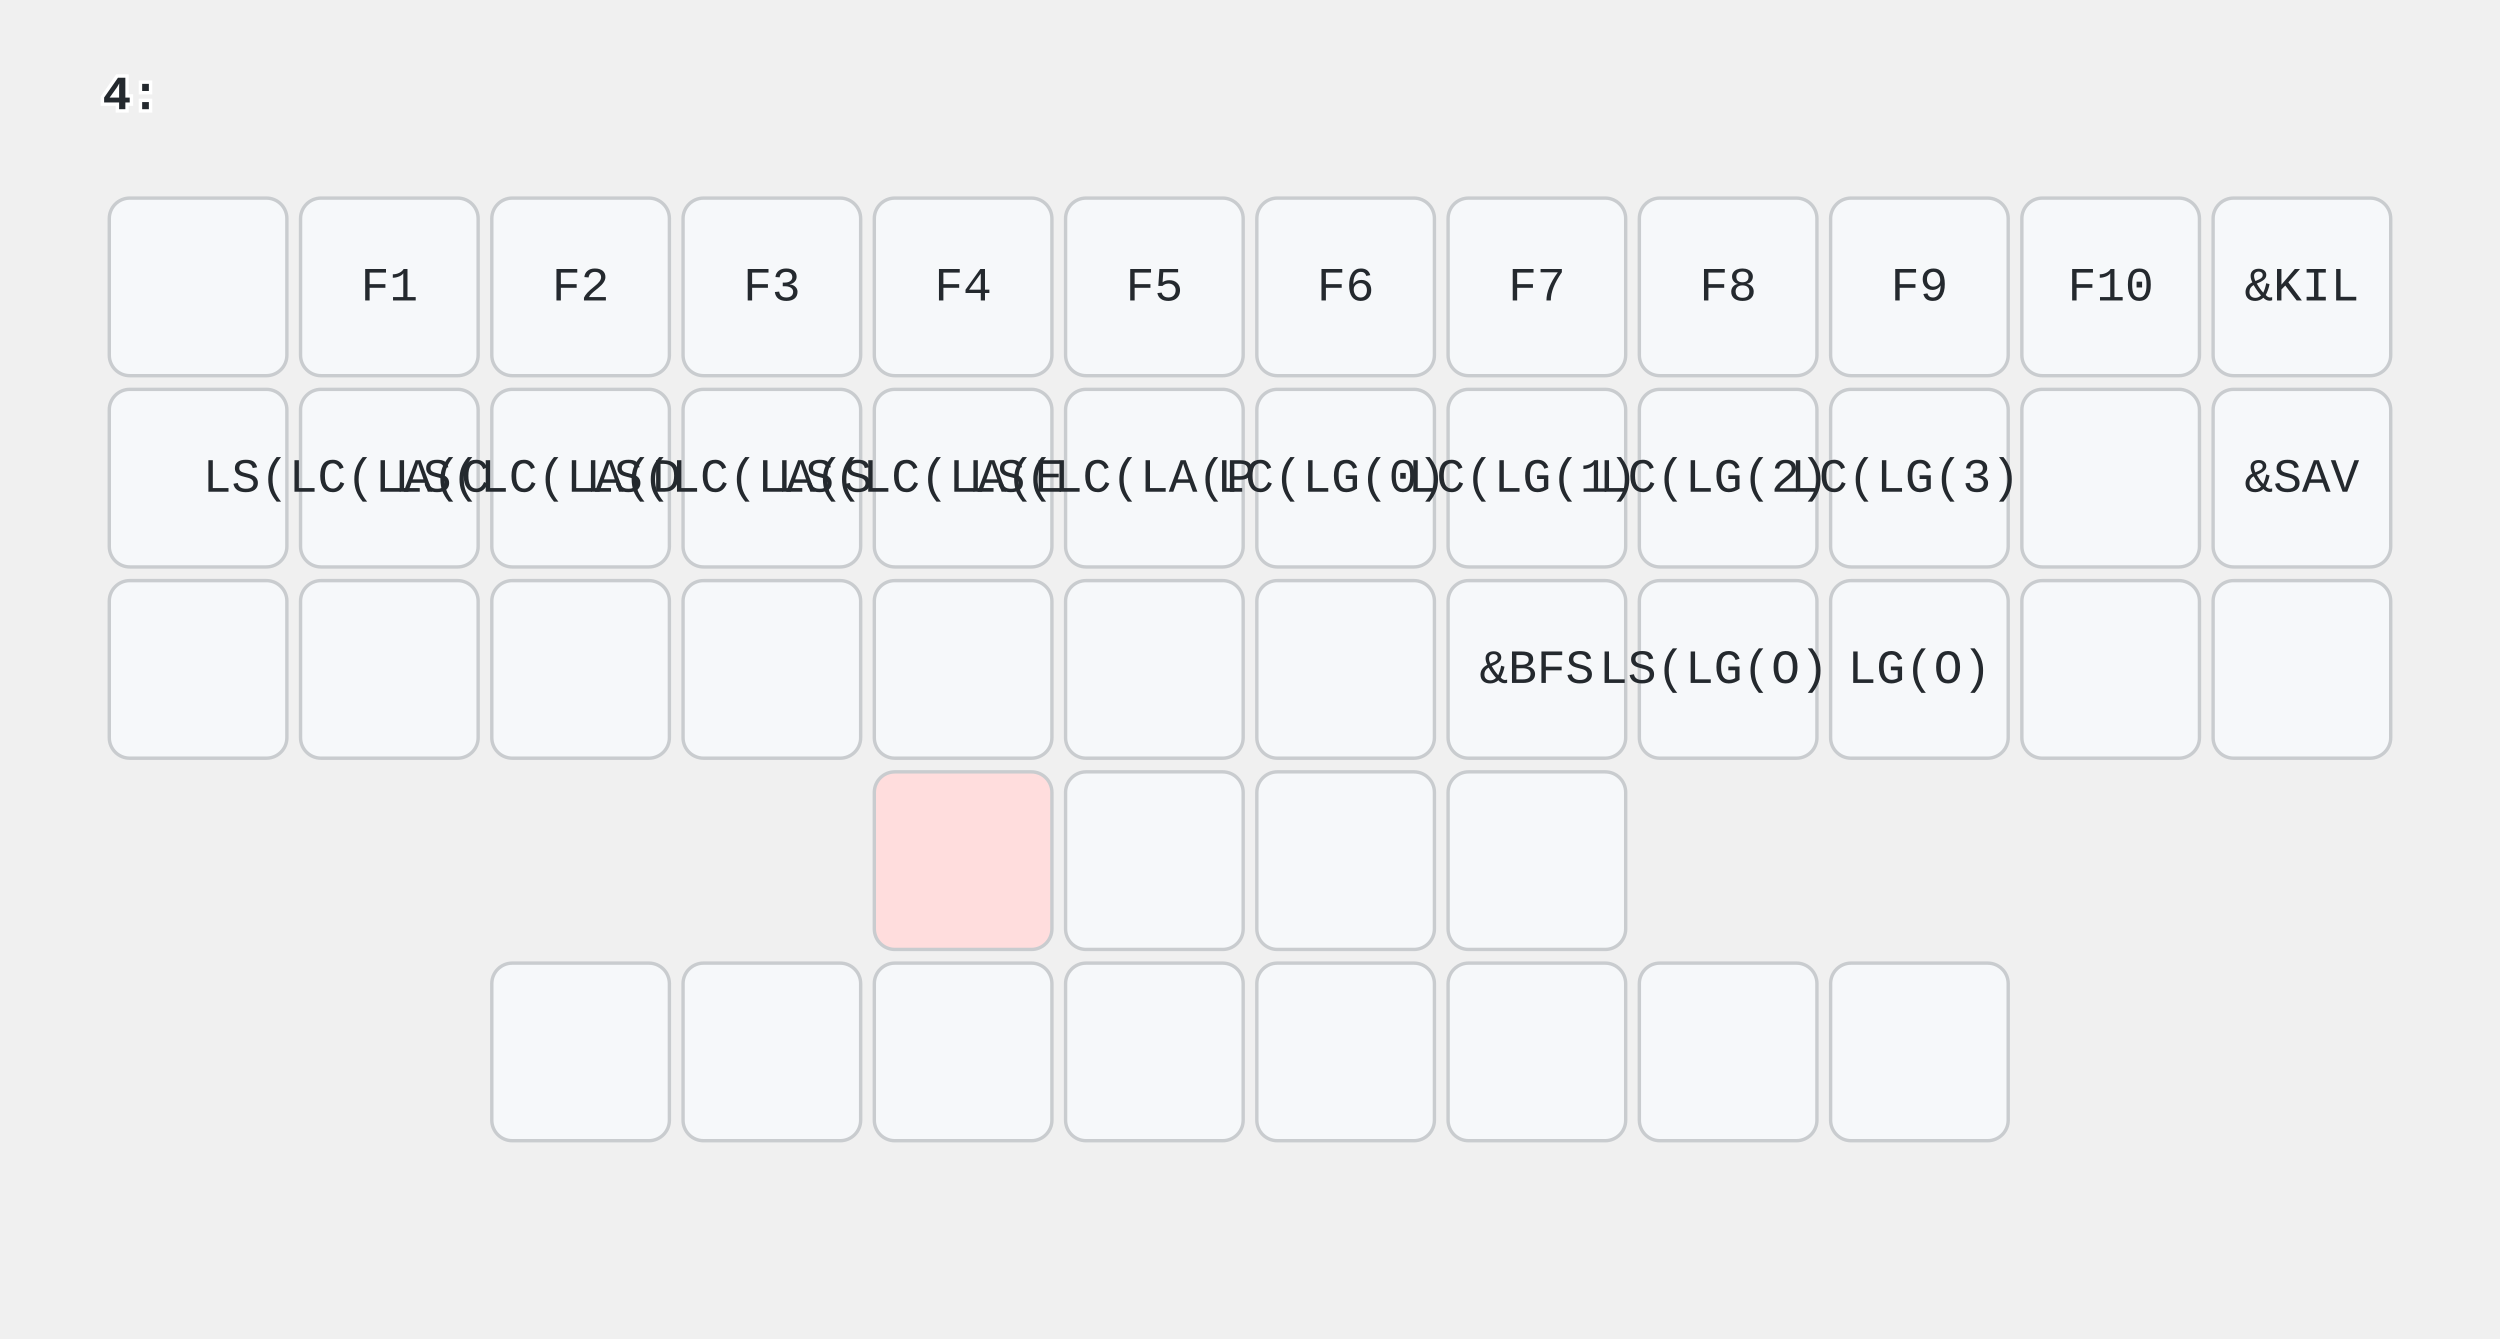
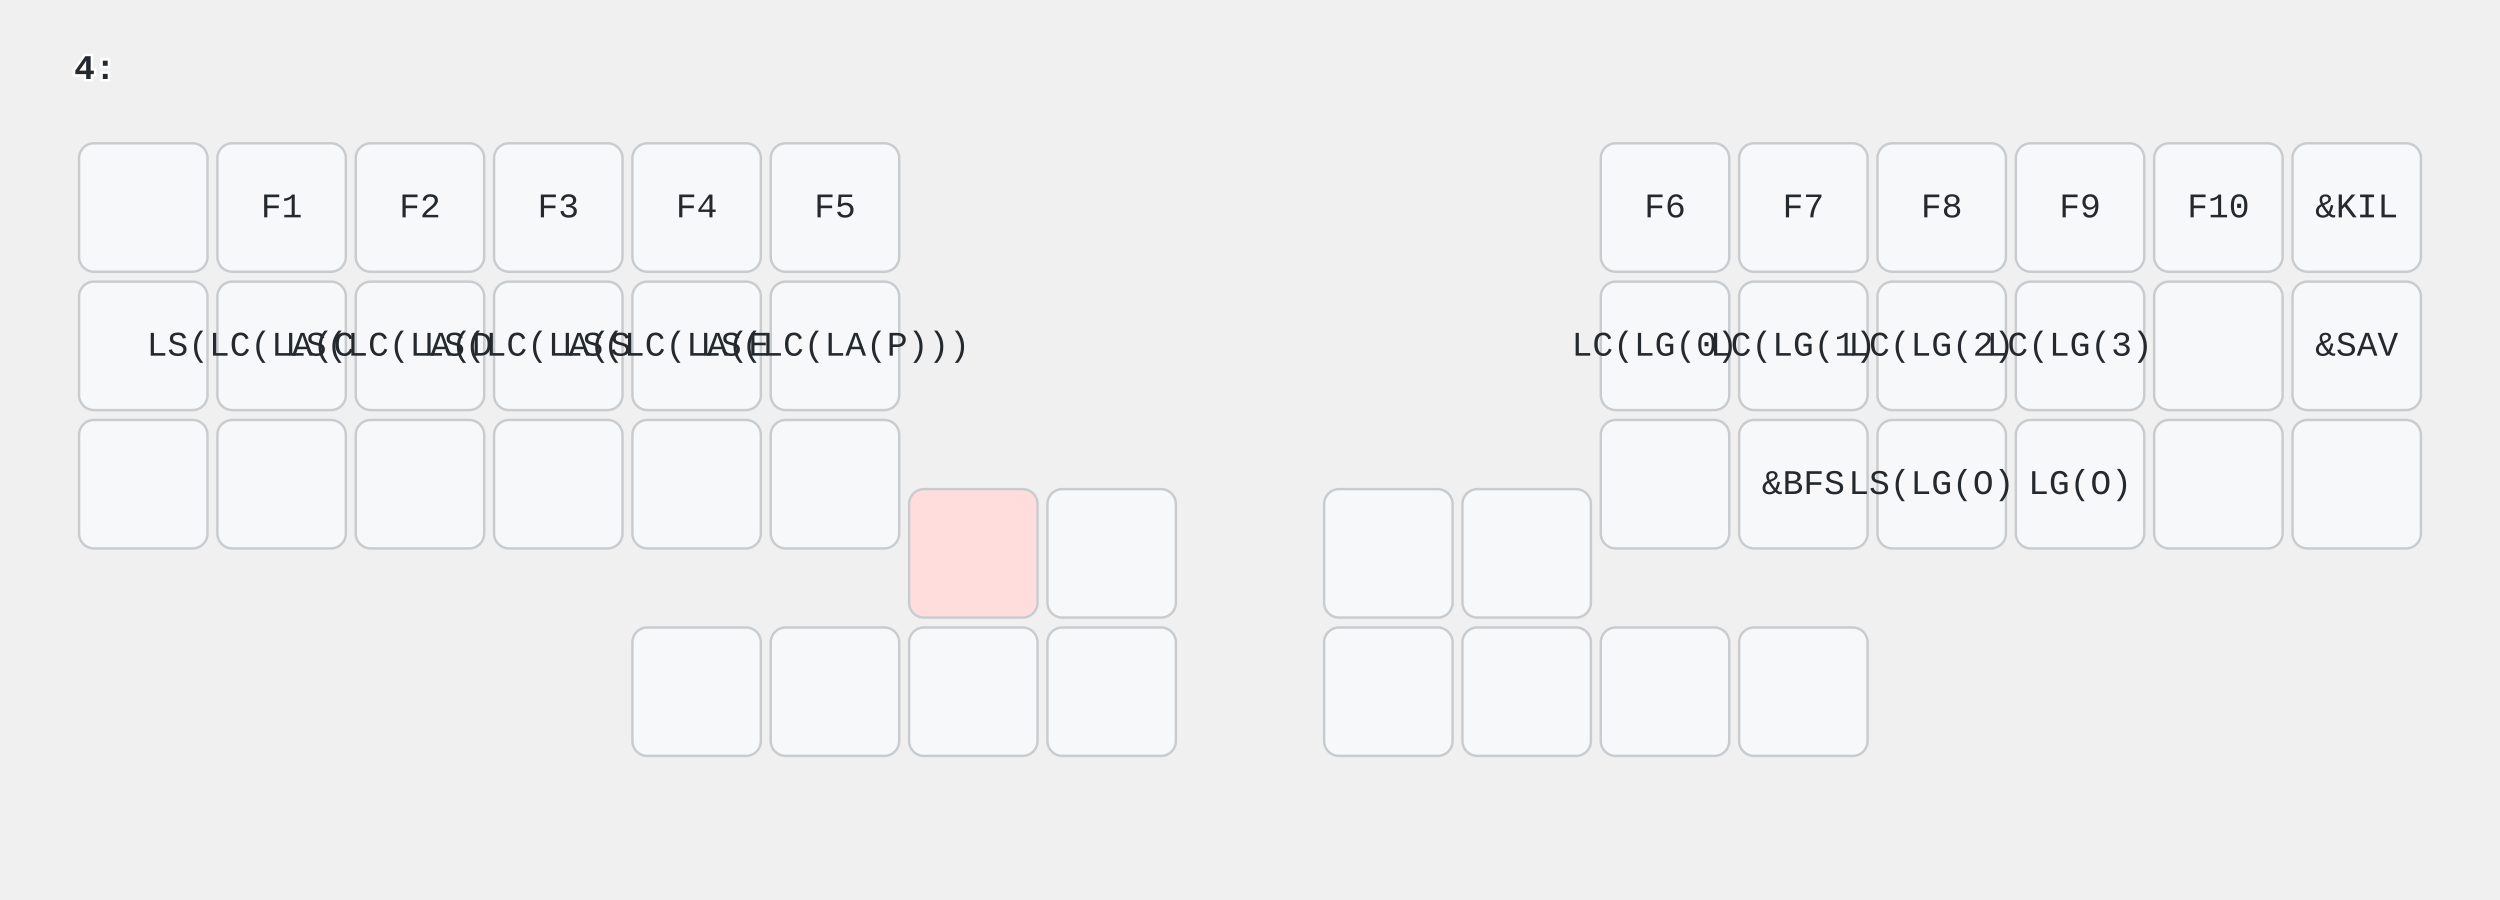
- <svg xmlns="http://www.w3.org/2000/svg" xmlns:xlink="http://www.w3.org/1999/xlink" width="732.0" height="392.0" viewBox="0 0 732.0 392.0" class="keymap">
+ <svg xmlns="http://www.w3.org/2000/svg" xmlns:xlink="http://www.w3.org/1999/xlink" width="1012.0" height="364.0" viewBox="0 0 1012.0 364.0" class="keymap">
  <defs>/* start glyphs */
- <svg id="mdi:apple-keyboard-option">
-       <svg id="mdi-apple-keyboard-option" viewBox="0 0 24 24">
-         <path d="M3,4H9.11L16.15,18H21V20H14.88L7.84,6H3V4M14,4H21V6H14V4Z" />
-       </svg>
-     </svg>
-     <svg id="mdi:apple-keyboard-command">
+ <svg id="mdi:apple-keyboard-command">
      <svg id="mdi-apple-keyboard-command" viewBox="0 0 24 24">
        <path d="M6,2A4,4 0 0,1 10,6V8H14V6A4,4 0 0,1 18,2A4,4 0 0,1 22,6A4,4 0 0,1 18,10H16V14H18A4,4 0 0,1 22,18A4,4 0 0,1 18,22A4,4 0 0,1 14,18V16H10V18A4,4 0 0,1 6,22A4,4 0 0,1 2,18A4,4 0 0,1 6,14H8V10H6A4,4 0 0,1 2,6A4,4 0 0,1 6,2M16,18A2,2 0 0,0 18,20A2,2 0 0,0 20,18A2,2 0 0,0 18,16H16V18M14,10H10V14H14V10M6,16A2,2 0 0,0 4,18A2,2 0 0,0 6,20A2,2 0 0,0 8,18V16H6M8,6A2,2 0 0,0 6,4A2,2 0 0,0 4,6A2,2 0 0,0 6,8H8V6M18,8A2,2 0 0,0 20,6A2,2 0 0,0 18,4A2,2 0 0,0 16,6V8H18Z" />
      </svg>
    </svg>
    <svg id="mdi:numeric-6-circle">
      <svg id="mdi-numeric-6-circle" viewBox="0 0 24 24">
        <path d="M11,7A2,2 0 0,0 9,9V15A2,2 0 0,0 11,17H13A2,2 0 0,0 15,15V13A2,2 0 0,0 13,11H11V9H15V7H11M11,13H13V15H11V13M12,2A10,10 0 0,1 22,12A10,10 0 0,1 12,22A10,10 0 0,1 2,12A10,10 0 0,1 12,2Z" />
+       </svg>
+     </svg>
+     <svg id="mdi:apple-keyboard-option">
+       <svg id="mdi-apple-keyboard-option" viewBox="0 0 24 24">
+         <path d="M3,4H9.11L16.15,18H21V20H14.88L7.84,6H3V4M14,4H21V6H14V4Z" />
      </svg>
    </svg>
  </defs>/* end glyphs */
<style>/* inherit to force styles through use tags*/
svg path {
    fill: inherit;
}
/* font and background color specifications */
svg.keymap {
    font-family: SFMono-Regular,Consolas,Liberation Mono,Menlo,monospace;
    font-size: 14px;
    font-kerning: normal;
    text-rendering: optimizeLegibility;
    fill: #24292e;
}

/* default key styling */
rect.key {
    fill: #f6f8fa;
    stroke: #c9cccf;
    stroke-width: 1;
}

/* color accent for combo boxes */
rect.combo {
    fill: #cdf;
}

/* color accent for held keys */
rect.held, rect.combo.held {
    fill: #fdd;
}

/* color accent for ghost (optional) keys */
rect.ghost, rect.combo.ghost {
    fill: #ddd;
}

text {
    text-anchor: middle;
    dominant-baseline: middle;
}

/* styling for layer labels */
text.label {
    font-weight: bold;
    text-anchor: start;
    stroke: white;
    stroke-width: 2;
    paint-order: stroke;
}

/* styling for combo tap, and key hold/shifted label text */
text.combo, text.hold, text.shifted {
    font-size: 11px;
}

text.hold {
    text-anchor: middle;
    dominant-baseline: auto;
}

text.shifted {
    text-anchor: middle;
    dominant-baseline: hanging;
}

/* styling for hold/shifted label text in combo box */
text.combo.hold, text.combo.shifted {
    font-size: 8px;
}

/* lighter symbol for transparent keys */
text.trans {
    fill: #7b7e81;
}

/* styling for combo dendrons */
path.combo {
    stroke-width: 1;
    stroke: gray;
    fill: none;
}

/* Start Tabler Icons Cleanup */
/* cannot use height/width with glyphs */
.icon-tabler &gt; path {
    fill: inherit;
    stroke: inherit;
}
/* hide tabler's default box */
.icon-tabler &gt; path[stroke="none"][fill="none"] {
    visibility: collapse;
}
/* End Tabler Icons Cleanup */
</style>
  <g class="layer-4">
    <text x="30.0" y="28.0" class="label">4:</text>
    <rect rx="6.0" ry="6.0" x="32.0" y="58.0" width="52.0" height="52.0" class="key" />
    <rect rx="6.0" ry="6.0" x="88.0" y="58.0" width="52.0" height="52.0" class="key" />
    <text x="114.0" y="84.0" class="tap">F1</text>
    <rect rx="6.0" ry="6.0" x="144.0" y="58.0" width="52.0" height="52.0" class="key" />
    <text x="170.0" y="84.0" class="tap">F2</text>
    <rect rx="6.0" ry="6.0" x="200.0" y="58.0" width="52.0" height="52.0" class="key" />
    <text x="226.0" y="84.0" class="tap">F3</text>
    <rect rx="6.0" ry="6.0" x="256.0" y="58.0" width="52.0" height="52.0" class="key" />
    <text x="282.0" y="84.0" class="tap">F4</text>
    <rect rx="6.0" ry="6.0" x="312.0" y="58.0" width="52.0" height="52.0" class="key" />
    <text x="338.0" y="84.0" class="tap">F5</text>
-     <rect rx="6.0" ry="6.0" x="368.0" y="58.0" width="52.0" height="52.0" class="key" />
-     <text x="394.0" y="84.0" class="tap">F6</text>
-     <rect rx="6.0" ry="6.0" x="424.0" y="58.0" width="52.0" height="52.0" class="key" />
-     <text x="450.0" y="84.0" class="tap">F7</text>
-     <rect rx="6.0" ry="6.0" x="480.0" y="58.0" width="52.0" height="52.0" class="key" />
-     <text x="506.0" y="84.0" class="tap">F8</text>
-     <rect rx="6.0" ry="6.0" x="536.0" y="58.0" width="52.0" height="52.0" class="key" />
-     <text x="562.0" y="84.0" class="tap">F9</text>
-     <rect rx="6.0" ry="6.0" x="592.0" y="58.0" width="52.0" height="52.0" class="key" />
-     <text x="618.0" y="84.0" class="tap">F10</text>
    <rect rx="6.0" ry="6.0" x="648.0" y="58.0" width="52.0" height="52.0" class="key" />
-     <text x="674.0" y="84.0" class="tap">&amp;KIL</text>
+     <text x="674.0" y="84.0" class="tap">F6</text>
+     <rect rx="6.0" ry="6.0" x="704.0" y="58.0" width="52.0" height="52.0" class="key" />
+     <text x="730.0" y="84.0" class="tap">F7</text>
+     <rect rx="6.0" ry="6.0" x="760.0" y="58.0" width="52.0" height="52.0" class="key" />
+     <text x="786.0" y="84.0" class="tap">F8</text>
+     <rect rx="6.0" ry="6.0" x="816.0" y="58.0" width="52.0" height="52.0" class="key" />
+     <text x="842.0" y="84.0" class="tap">F9</text>
+     <rect rx="6.0" ry="6.0" x="872.0" y="58.0" width="52.0" height="52.0" class="key" />
+     <text x="898.0" y="84.0" class="tap">F10</text>
+     <rect rx="6.0" ry="6.0" x="928.0" y="58.0" width="52.0" height="52.0" class="key" />
+     <text x="954.0" y="84.0" class="tap">&amp;KIL</text>
    <rect rx="6.0" ry="6.0" x="32.0" y="114.0" width="52.0" height="52.0" class="key" />
    <rect rx="6.0" ry="6.0" x="88.0" y="114.0" width="52.0" height="52.0" class="key" />
    <text x="114.0" y="140.0" class="tap">LS(LC(LA(C)))</text>
    <rect rx="6.0" ry="6.0" x="144.0" y="114.0" width="52.0" height="52.0" class="key" />
    <text x="170.0" y="140.0" class="tap">LS(LC(LA(D)))</text>
    <rect rx="6.0" ry="6.0" x="200.0" y="114.0" width="52.0" height="52.0" class="key" />
    <text x="226.0" y="140.0" class="tap">LS(LC(LA(S)))</text>
    <rect rx="6.0" ry="6.0" x="256.0" y="114.0" width="52.0" height="52.0" class="key" />
    <text x="282.0" y="140.0" class="tap">LS(LC(LA(E)))</text>
    <rect rx="6.0" ry="6.0" x="312.0" y="114.0" width="52.0" height="52.0" class="key" />
    <text x="338.0" y="140.0" class="tap">LS(LC(LA(P)))</text>
-     <rect rx="6.0" ry="6.0" x="368.0" y="114.0" width="52.0" height="52.0" class="key" />
-     <text x="394.0" y="140.0" class="tap">LC(LG(0))</text>
-     <rect rx="6.0" ry="6.0" x="424.0" y="114.0" width="52.0" height="52.0" class="key" />
-     <text x="450.0" y="140.0" class="tap">LC(LG(1))</text>
-     <rect rx="6.0" ry="6.0" x="480.0" y="114.0" width="52.0" height="52.0" class="key" />
-     <text x="506.0" y="140.0" class="tap">LC(LG(2))</text>
-     <rect rx="6.0" ry="6.0" x="536.0" y="114.0" width="52.0" height="52.0" class="key" />
-     <text x="562.0" y="140.0" class="tap">LC(LG(3))</text>
-     <rect rx="6.0" ry="6.0" x="592.0" y="114.0" width="52.0" height="52.0" class="key" />
    <rect rx="6.0" ry="6.0" x="648.0" y="114.0" width="52.0" height="52.0" class="key" />
-     <text x="674.0" y="140.0" class="tap">&amp;SAV</text>
+     <text x="674.0" y="140.0" class="tap">LC(LG(0))</text>
+     <rect rx="6.0" ry="6.0" x="704.0" y="114.0" width="52.0" height="52.0" class="key" />
+     <text x="730.0" y="140.0" class="tap">LC(LG(1))</text>
+     <rect rx="6.0" ry="6.0" x="760.0" y="114.0" width="52.0" height="52.0" class="key" />
+     <text x="786.0" y="140.0" class="tap">LC(LG(2))</text>
+     <rect rx="6.0" ry="6.0" x="816.0" y="114.0" width="52.0" height="52.0" class="key" />
+     <text x="842.0" y="140.0" class="tap">LC(LG(3))</text>
+     <rect rx="6.0" ry="6.0" x="872.0" y="114.0" width="52.0" height="52.0" class="key" />
+     <rect rx="6.0" ry="6.0" x="928.0" y="114.0" width="52.0" height="52.0" class="key" />
+     <text x="954.0" y="140.0" class="tap">&amp;SAV</text>
    <rect rx="6.0" ry="6.0" x="32.0" y="170.0" width="52.0" height="52.0" class="key" />
    <rect rx="6.0" ry="6.0" x="88.0" y="170.0" width="52.0" height="52.0" class="key" />
    <rect rx="6.0" ry="6.0" x="144.0" y="170.0" width="52.0" height="52.0" class="key" />
    <rect rx="6.0" ry="6.0" x="200.0" y="170.0" width="52.0" height="52.0" class="key" />
    <rect rx="6.0" ry="6.0" x="256.0" y="170.0" width="52.0" height="52.0" class="key" />
    <rect rx="6.0" ry="6.0" x="312.0" y="170.0" width="52.0" height="52.0" class="key" />
-     <rect rx="6.0" ry="6.0" x="368.0" y="170.0" width="52.0" height="52.0" class="key" />
-     <rect rx="6.0" ry="6.0" x="424.0" y="170.0" width="52.0" height="52.0" class="key" />
-     <text x="450.0" y="196.0" class="tap">&amp;BFS</text>
-     <rect rx="6.0" ry="6.0" x="480.0" y="170.0" width="52.0" height="52.0" class="key" />
-     <text x="506.0" y="196.0" class="tap">LS(LG(O))</text>
-     <rect rx="6.0" ry="6.0" x="536.0" y="170.0" width="52.0" height="52.0" class="key" />
-     <text x="562.0" y="196.0" class="tap">LG(O)</text>
-     <rect rx="6.0" ry="6.0" x="592.0" y="170.0" width="52.0" height="52.0" class="key" />
    <rect rx="6.0" ry="6.0" x="648.0" y="170.0" width="52.0" height="52.0" class="key" />
-     <rect rx="6.0" ry="6.0" x="256.0" y="226.0" width="52.0" height="52.0" class="held key" />
-     <rect rx="6.0" ry="6.0" x="312.0" y="226.0" width="52.0" height="52.0" class="key" />
-     <rect rx="6.0" ry="6.0" x="368.0" y="226.0" width="52.0" height="52.0" class="key" />
-     <rect rx="6.0" ry="6.0" x="424.0" y="226.0" width="52.0" height="52.0" class="key" />
-     <rect rx="6.0" ry="6.0" x="144.0" y="282.0" width="52.0" height="52.0" class="key" />
-     <use href="#mdi:apple-keyboard-option" xlink:href="#mdi:apple-keyboard-option" x="163.0" y="301.0" height="14" width="14.0" class="tap glyph mdi:apple-keyboard-option" />
-     <rect rx="6.0" ry="6.0" x="200.0" y="282.0" width="52.0" height="52.0" class="key" />
-     <use href="#mdi:apple-keyboard-command" xlink:href="#mdi:apple-keyboard-command" x="219.0" y="301.0" height="14" width="14.0" class="tap glyph mdi:apple-keyboard-command" />
-     <rect rx="6.0" ry="6.0" x="256.0" y="282.0" width="52.0" height="52.0" class="key" />
-     <rect rx="6.0" ry="6.0" x="312.0" y="282.0" width="52.0" height="52.0" class="key" />
-     <use href="#mdi:numeric-6-circle" xlink:href="#mdi:numeric-6-circle" x="331.0" y="301.0" height="14" width="14.0" class="tap glyph mdi:numeric-6-circle" />
-     <rect rx="6.0" ry="6.0" x="368.0" y="282.0" width="52.0" height="52.0" class="key" />
-     <rect rx="6.0" ry="6.0" x="424.0" y="282.0" width="52.0" height="52.0" class="key" />
-     <rect rx="6.0" ry="6.0" x="480.0" y="282.0" width="52.0" height="52.0" class="key" />
-     <rect rx="6.0" ry="6.0" x="536.0" y="282.0" width="52.0" height="52.0" class="key" />
+     <rect rx="6.0" ry="6.0" x="704.0" y="170.0" width="52.0" height="52.0" class="key" />
+     <text x="730.0" y="196.0" class="tap">&amp;BFS</text>
+     <rect rx="6.0" ry="6.0" x="760.0" y="170.0" width="52.0" height="52.0" class="key" />
+     <text x="786.0" y="196.0" class="tap">LS(LG(O))</text>
+     <rect rx="6.0" ry="6.0" x="816.0" y="170.0" width="52.0" height="52.0" class="key" />
+     <text x="842.0" y="196.0" class="tap">LG(O)</text>
+     <rect rx="6.0" ry="6.0" x="872.0" y="170.0" width="52.0" height="52.0" class="key" />
+     <rect rx="6.0" ry="6.0" x="928.0" y="170.0" width="52.0" height="52.0" class="key" />
+     <rect rx="6.0" ry="6.0" x="368.0" y="198.0" width="52.0" height="52.0" class="held key" />
+     <rect rx="6.0" ry="6.0" x="424.0" y="198.0" width="52.0" height="52.0" class="key" />
+     <rect rx="6.0" ry="6.0" x="536.0" y="198.0" width="52.0" height="52.0" class="key" />
+     <rect rx="6.0" ry="6.0" x="592.0" y="198.0" width="52.0" height="52.0" class="key" />
+     <rect rx="6.0" ry="6.0" x="256.0" y="254.0" width="52.0" height="52.0" class="key" />
+     <use href="#mdi:apple-keyboard-option" xlink:href="#mdi:apple-keyboard-option" x="275.0" y="273.0" height="14" width="14.0" class="tap glyph mdi:apple-keyboard-option" />
+     <rect rx="6.0" ry="6.0" x="312.0" y="254.0" width="52.0" height="52.0" class="key" />
+     <use href="#mdi:apple-keyboard-command" xlink:href="#mdi:apple-keyboard-command" x="331.0" y="273.0" height="14" width="14.0" class="tap glyph mdi:apple-keyboard-command" />
+     <rect rx="6.0" ry="6.0" x="368.0" y="254.0" width="52.0" height="52.0" class="key" />
+     <rect rx="6.0" ry="6.0" x="424.0" y="254.0" width="52.0" height="52.0" class="key" />
+     <use href="#mdi:numeric-6-circle" xlink:href="#mdi:numeric-6-circle" x="443.0" y="273.0" height="14" width="14.0" class="tap glyph mdi:numeric-6-circle" />
+     <rect rx="6.0" ry="6.0" x="536.0" y="254.0" width="52.0" height="52.0" class="key" />
+     <rect rx="6.0" ry="6.0" x="592.0" y="254.0" width="52.0" height="52.0" class="key" />
+     <rect rx="6.0" ry="6.0" x="648.0" y="254.0" width="52.0" height="52.0" class="key" />
+     <rect rx="6.0" ry="6.0" x="704.0" y="254.0" width="52.0" height="52.0" class="key" />
  </g>
</svg>
